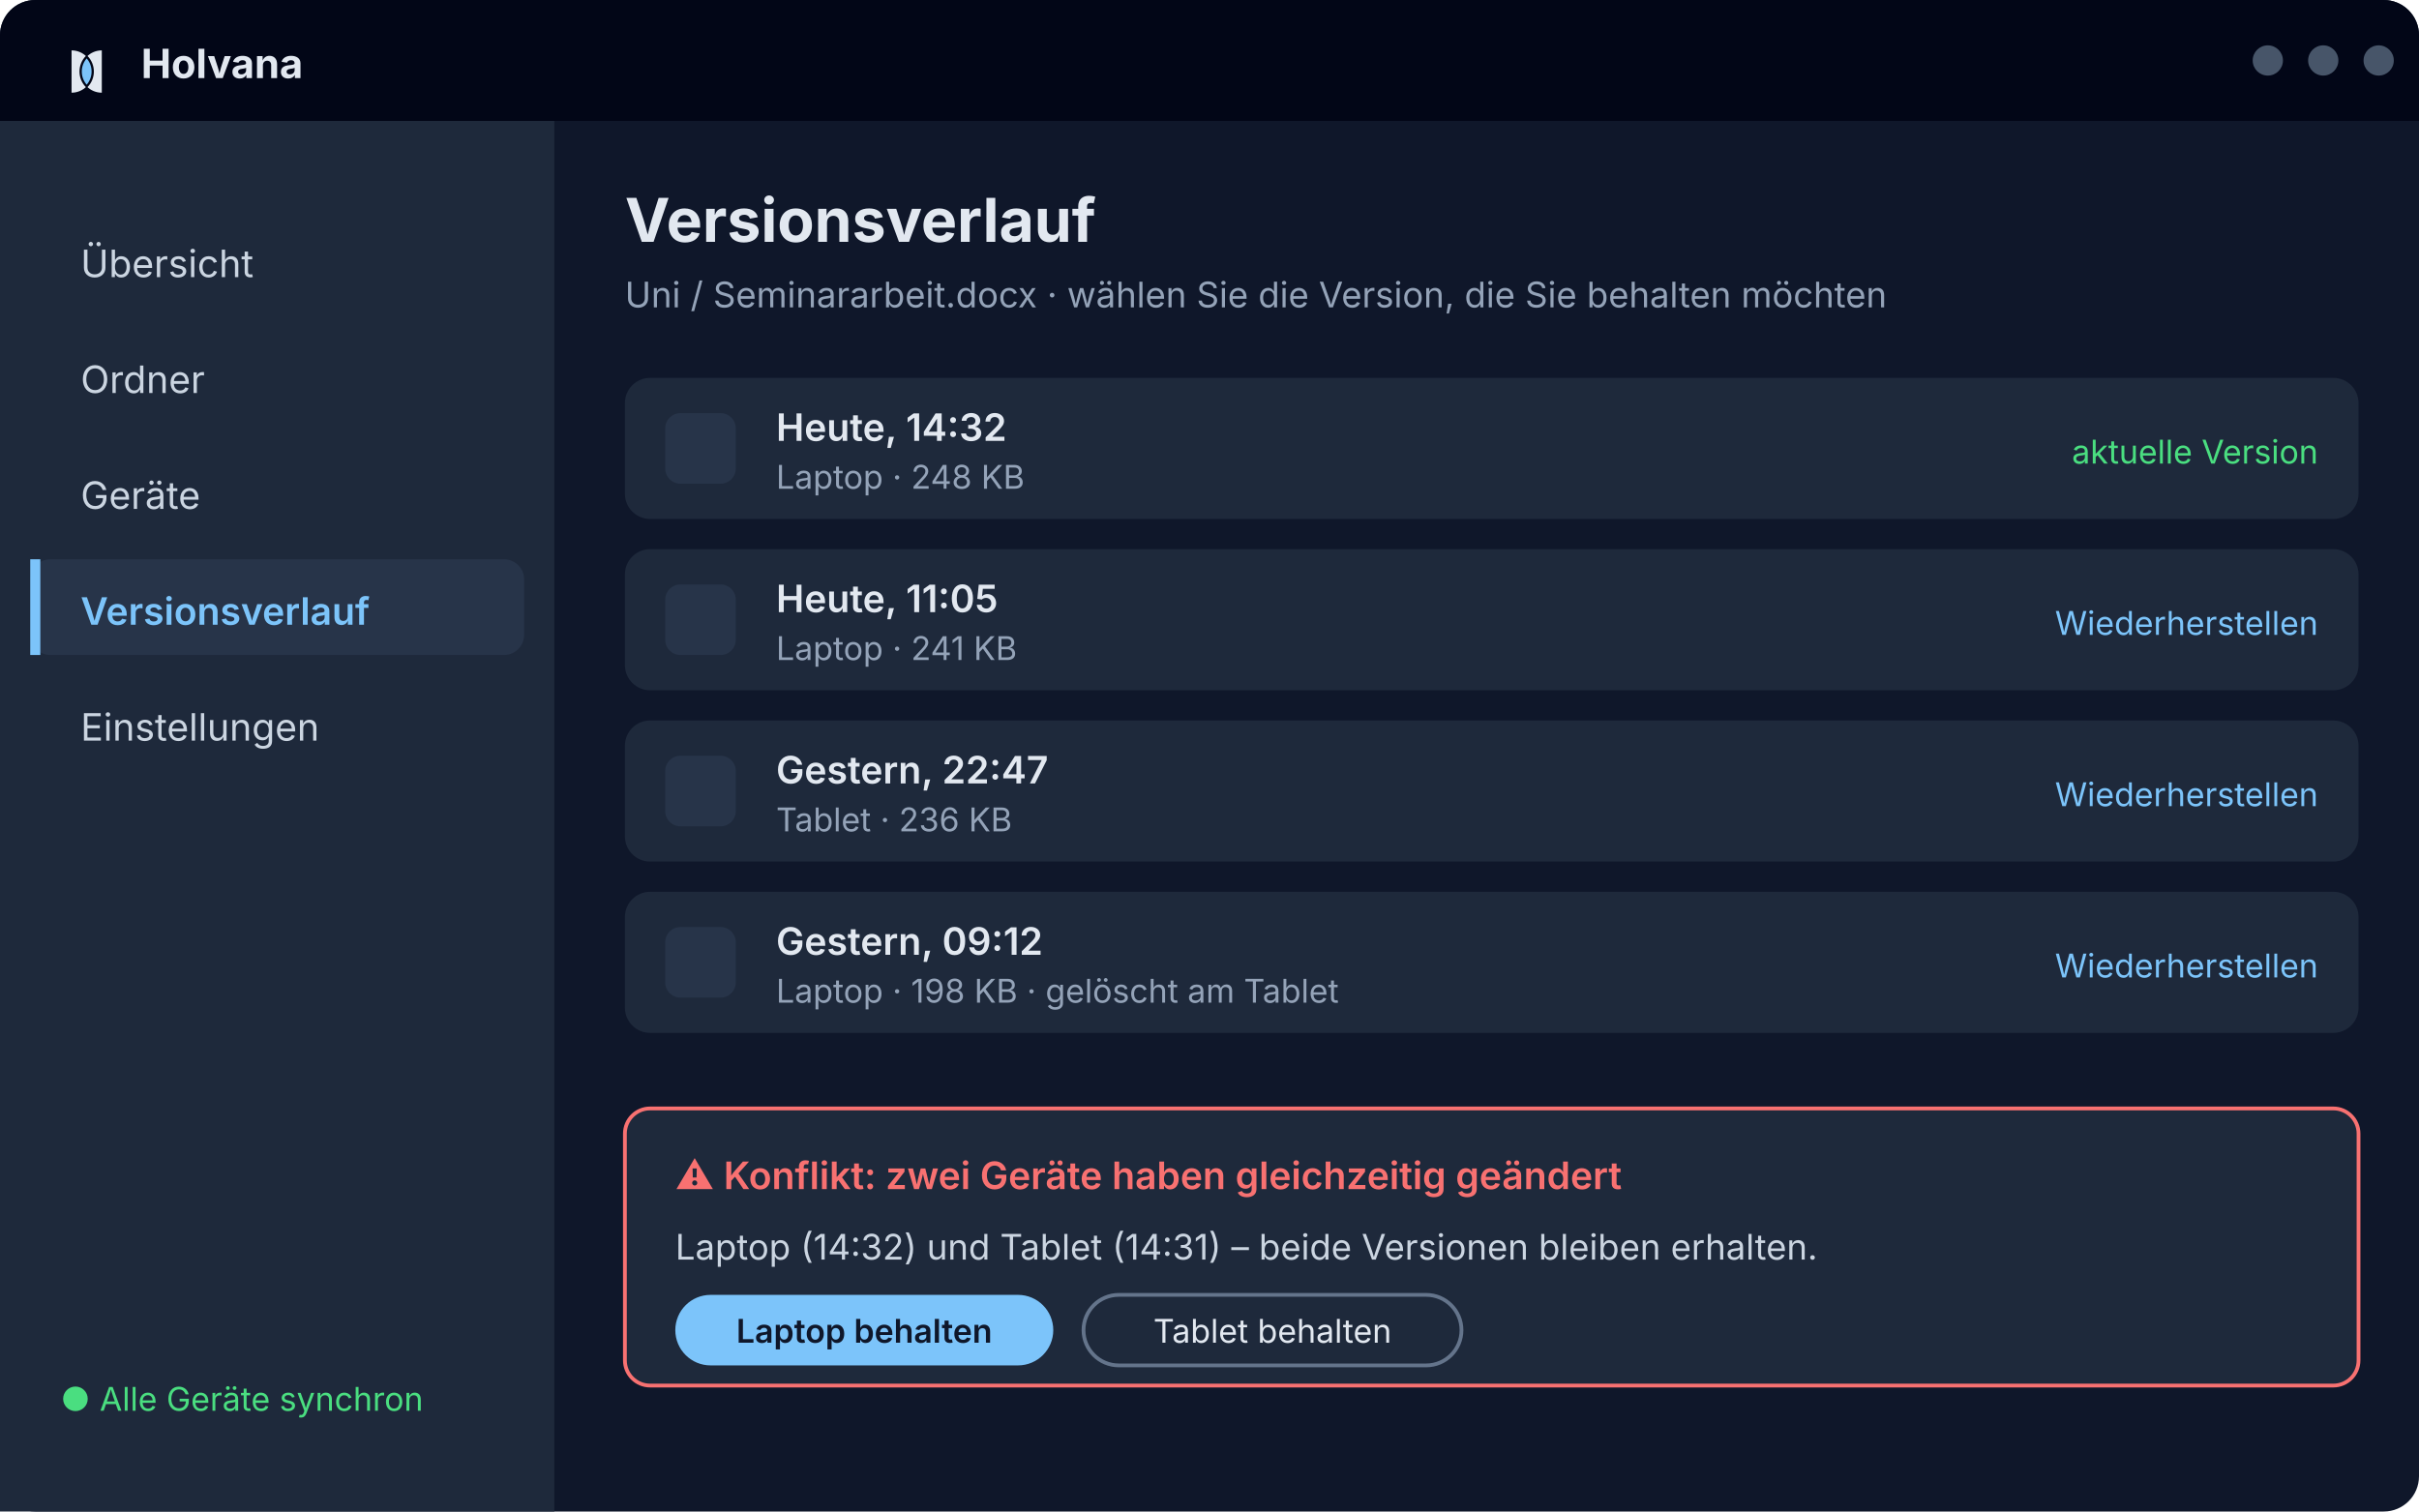
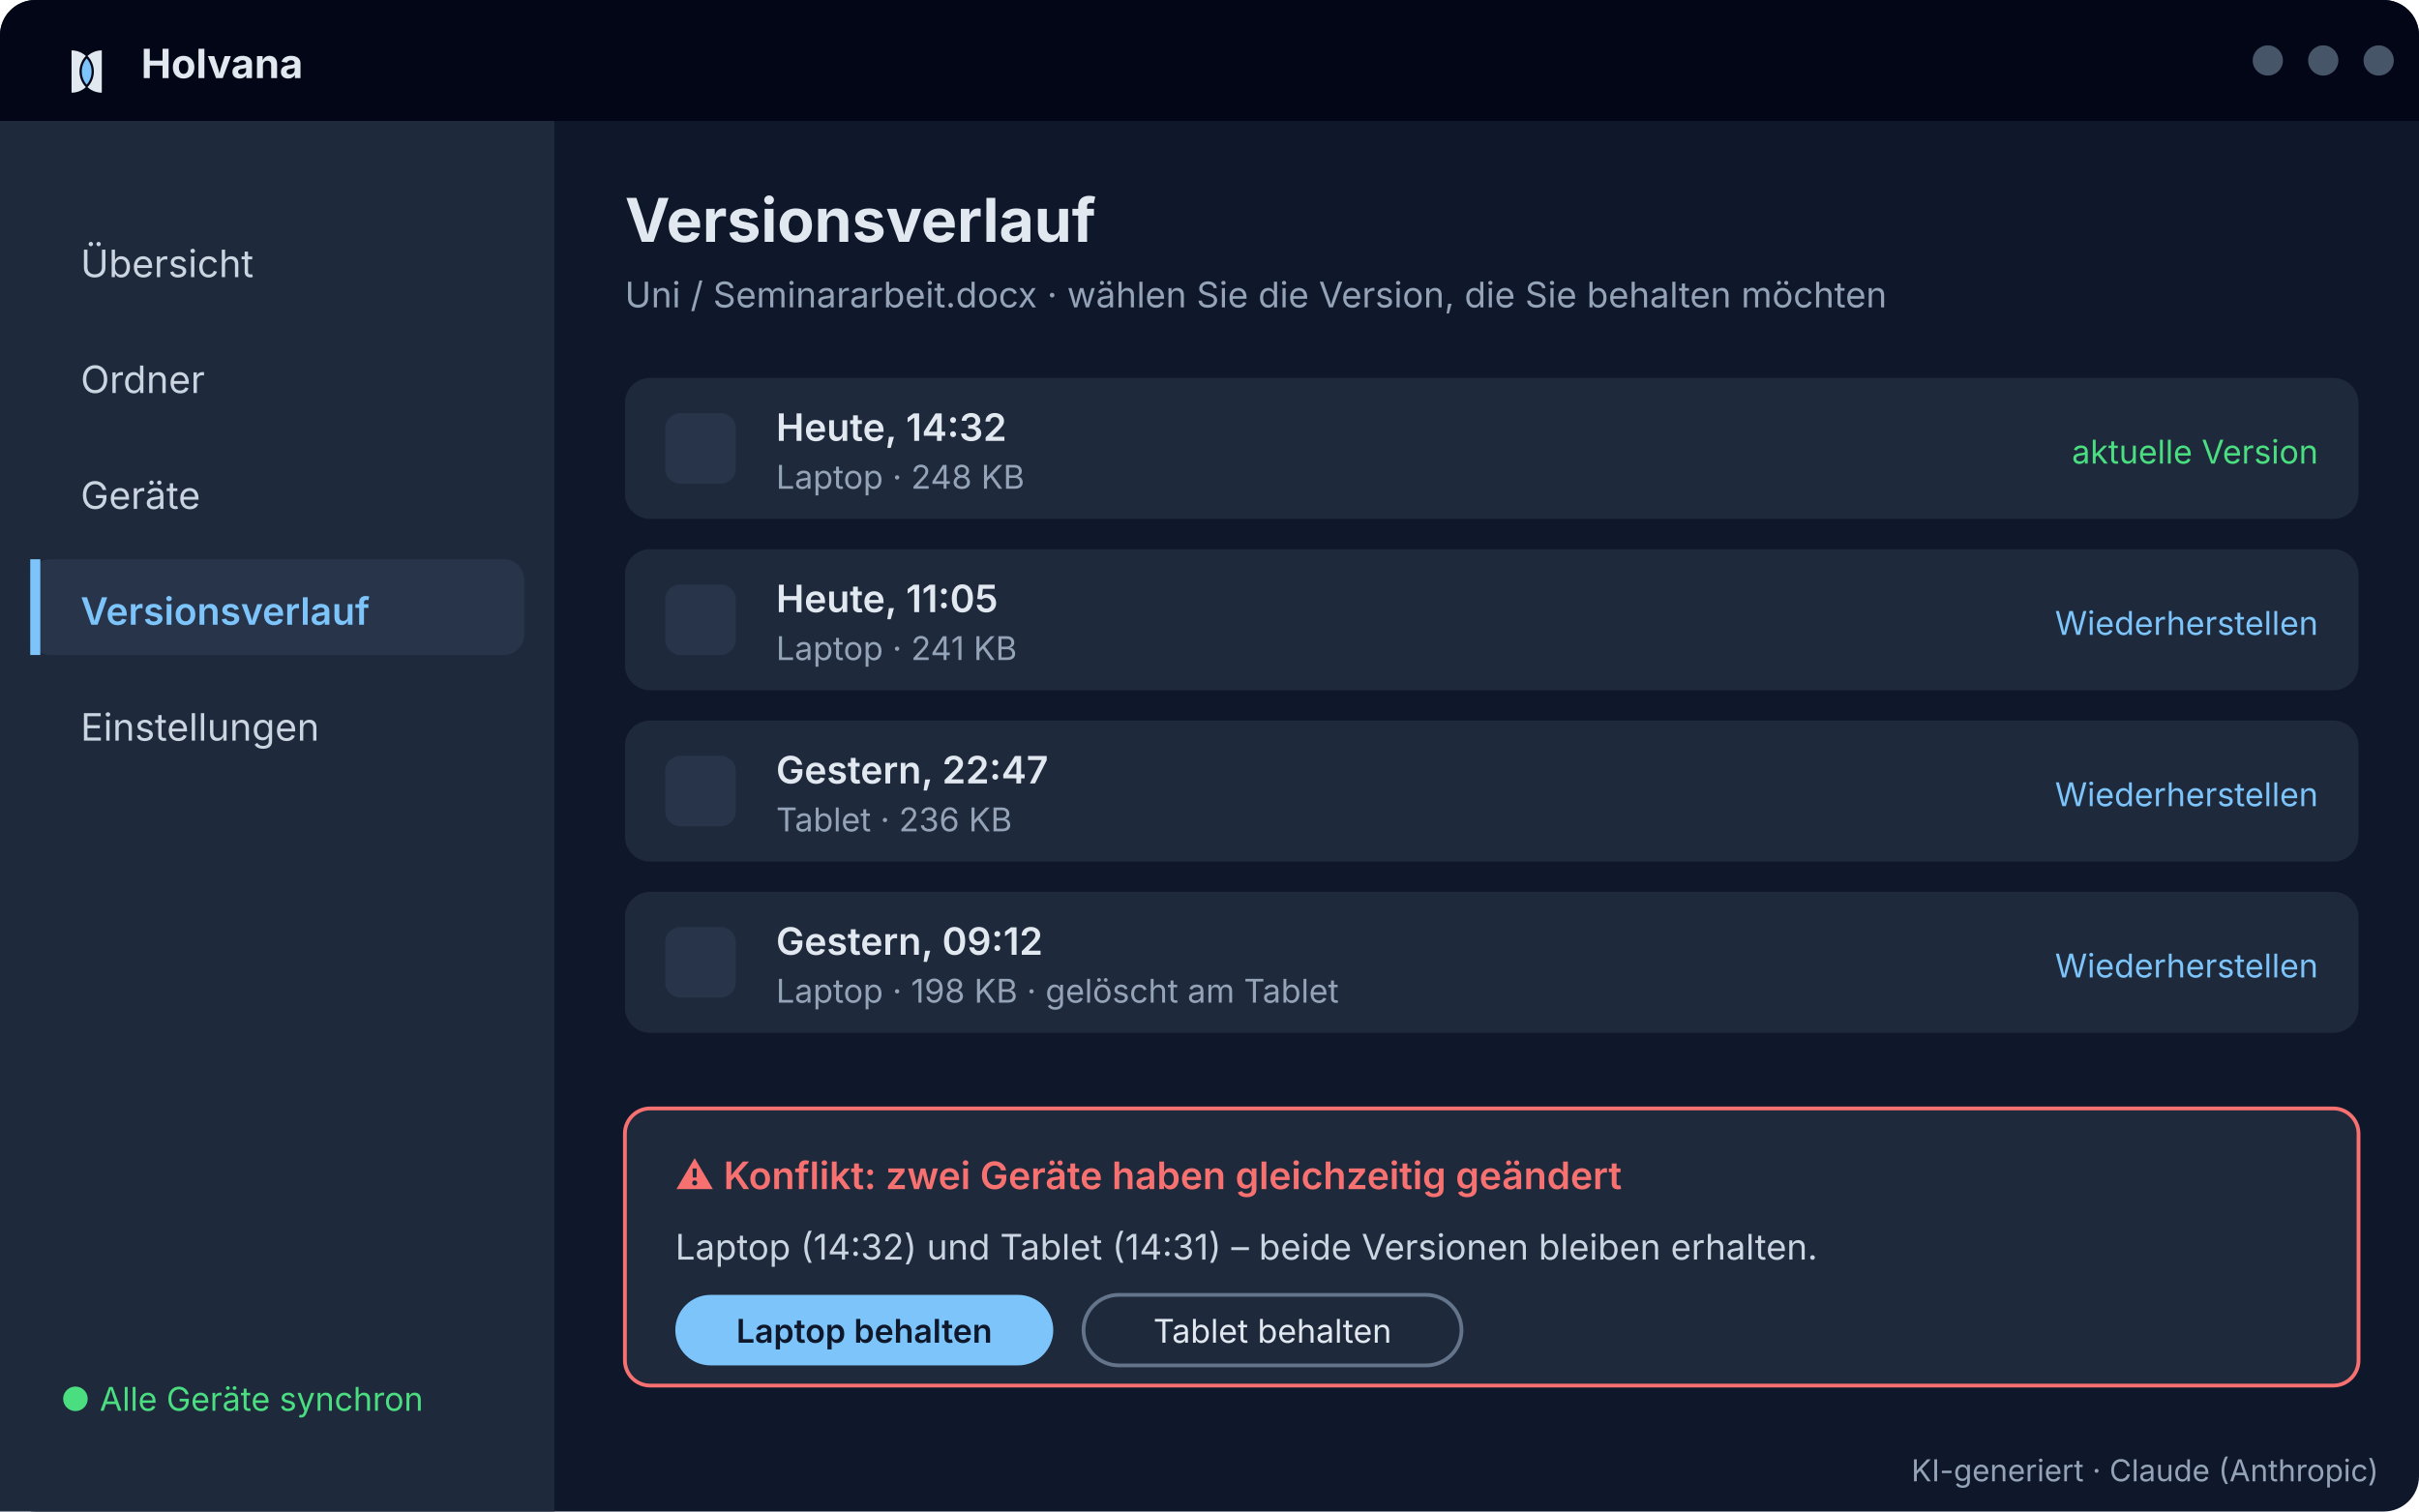
<svg xmlns="http://www.w3.org/2000/svg" viewBox="0 0 960 600" width="960" height="600" font-family="Inter, Helvetica, Arial, sans-serif">
  <rect width="960" height="600" rx="14" fill="#0F172A" />
  <rect width="960" height="48" rx="14" fill="#020617" />
  <rect y="34" width="960" height="14" fill="#020617" />
  <g transform="translate(20,14) scale(.6)">
    <path d="M14 10 A14 14 0 0 1 14 38 Z" fill="#E2E8F0" />
    <path d="M34 10 A14 14 0 0 0 34 38 Z" fill="#E2E8F0" />
    <path d="M24 14.2 A14 14 0 0 1 24 33.8 A14 14 0 0 1 24 14.2 Z" fill="#7CC4FA" stroke="#020617" stroke-width="1.5" />
  </g>
  <text x="56" y="31" fill="#E2E8F0" font-size="16" font-weight="700">Holvana</text>
  <circle cx="900" cy="24" r="6" fill="#475569" />
  <circle cx="922" cy="24" r="6" fill="#475569" />
  <circle cx="944" cy="24" r="6" fill="#475569" />
  <rect x="0" y="48" width="220" height="552" fill="#1E293B" />
  <text x="32" y="110" fill="#CBD5E1" font-size="15">Übersicht</text>
  <text x="32" y="156" fill="#CBD5E1" font-size="15">Ordner</text>
  <text x="32" y="202" fill="#CBD5E1" font-size="15">Geräte</text>
  <rect x="12" y="222" width="196" height="38" rx="8" fill="#273449" />
  <rect x="12" y="222" width="4" height="38" fill="#7CC4FA" />
  <text x="32" y="248" fill="#7CC4FA" font-size="15" font-weight="600">Versionsverlauf</text>
  <text x="32" y="294" fill="#CBD5E1" font-size="15">Einstellungen</text>
  <text x="24" y="560" fill="#4ADE80" font-size="13">● Alle Geräte synchron</text>
  <text x="248" y="96" fill="#E2E8F0" font-size="24" font-weight="700">Versionsverlauf</text>
  <text x="248" y="122" fill="#94A3B8" font-size="14">Uni / Seminararbeit.docx · wählen Sie die Version, die Sie behalten möchten</text>
  <rect x="248" y="150" width="688" height="56" rx="10" fill="#1E293B" />
  <rect x="264" y="164" width="28" height="28" rx="6" fill="#273449" />
  <text x="308" y="175" fill="#E2E8F0" font-size="15" font-weight="600">Heute, 14:32</text>
  <text x="308" y="194" fill="#94A3B8" font-size="13">Laptop · 248 KB</text>
  <text x="920" y="184" fill="#4ADE80" font-size="13" text-anchor="end">aktuelle Version</text>
  <rect x="248" y="218" width="688" height="56" rx="10" fill="#1E293B" />
  <rect x="264" y="232" width="28" height="28" rx="6" fill="#273449" />
  <text x="308" y="243" fill="#E2E8F0" font-size="15" font-weight="600">Heute, 11:05</text>
  <text x="308" y="262" fill="#94A3B8" font-size="13">Laptop · 241 KB</text>
  <text x="920" y="252" fill="#7CC4FA" font-size="13" text-anchor="end">Wiederherstellen</text>
  <rect x="248" y="286" width="688" height="56" rx="10" fill="#1E293B" />
  <rect x="264" y="300" width="28" height="28" rx="6" fill="#273449" />
  <text x="308" y="311" fill="#E2E8F0" font-size="15" font-weight="600">Gestern, 22:47</text>
  <text x="308" y="330" fill="#94A3B8" font-size="13">Tablet · 236 KB</text>
  <text x="920" y="320" fill="#7CC4FA" font-size="13" text-anchor="end">Wiederherstellen</text>
  <rect x="248" y="354" width="688" height="56" rx="10" fill="#1E293B" />
  <rect x="264" y="368" width="28" height="28" rx="6" fill="#273449" />
  <text x="308" y="379" fill="#E2E8F0" font-size="15" font-weight="600">Gestern, 09:12</text>
  <text x="308" y="398" fill="#94A3B8" font-size="13">Laptop · 198 KB · gelöscht am Tablet</text>
  <text x="920" y="388" fill="#7CC4FA" font-size="13" text-anchor="end">Wiederherstellen</text>
  <rect x="248" y="440" width="688" height="110" rx="10" fill="#1E293B" stroke="#F87171" stroke-width="1.5" />
  <text x="268" y="472" fill="#F87171" font-size="15" font-weight="600">⚠ Konflikt: zwei Geräte haben gleichzeitig geändert</text>
  <text x="268" y="500" fill="#CBD5E1" font-size="14">Laptop (14:32) und Tablet (14:31) – beide Versionen bleiben erhalten.</text>
  <rect x="268" y="514" width="150" height="28" rx="14" fill="#7CC4FA" />
  <text x="343" y="533" fill="#0F172A" font-size="13" font-weight="600" text-anchor="middle">Laptop behalten</text>
  <rect x="430" y="514" width="150" height="28" rx="14" fill="none" stroke="#64748B" stroke-width="1.5" />
  <text x="505" y="533" fill="#E2E8F0" font-size="13" text-anchor="middle">Tablet behalten</text>
+   <text x="944" y="588" fill="#94A3B8" font-size="12" text-anchor="end">KI-generiert · Claude (Anthropic)</text>
</svg>
